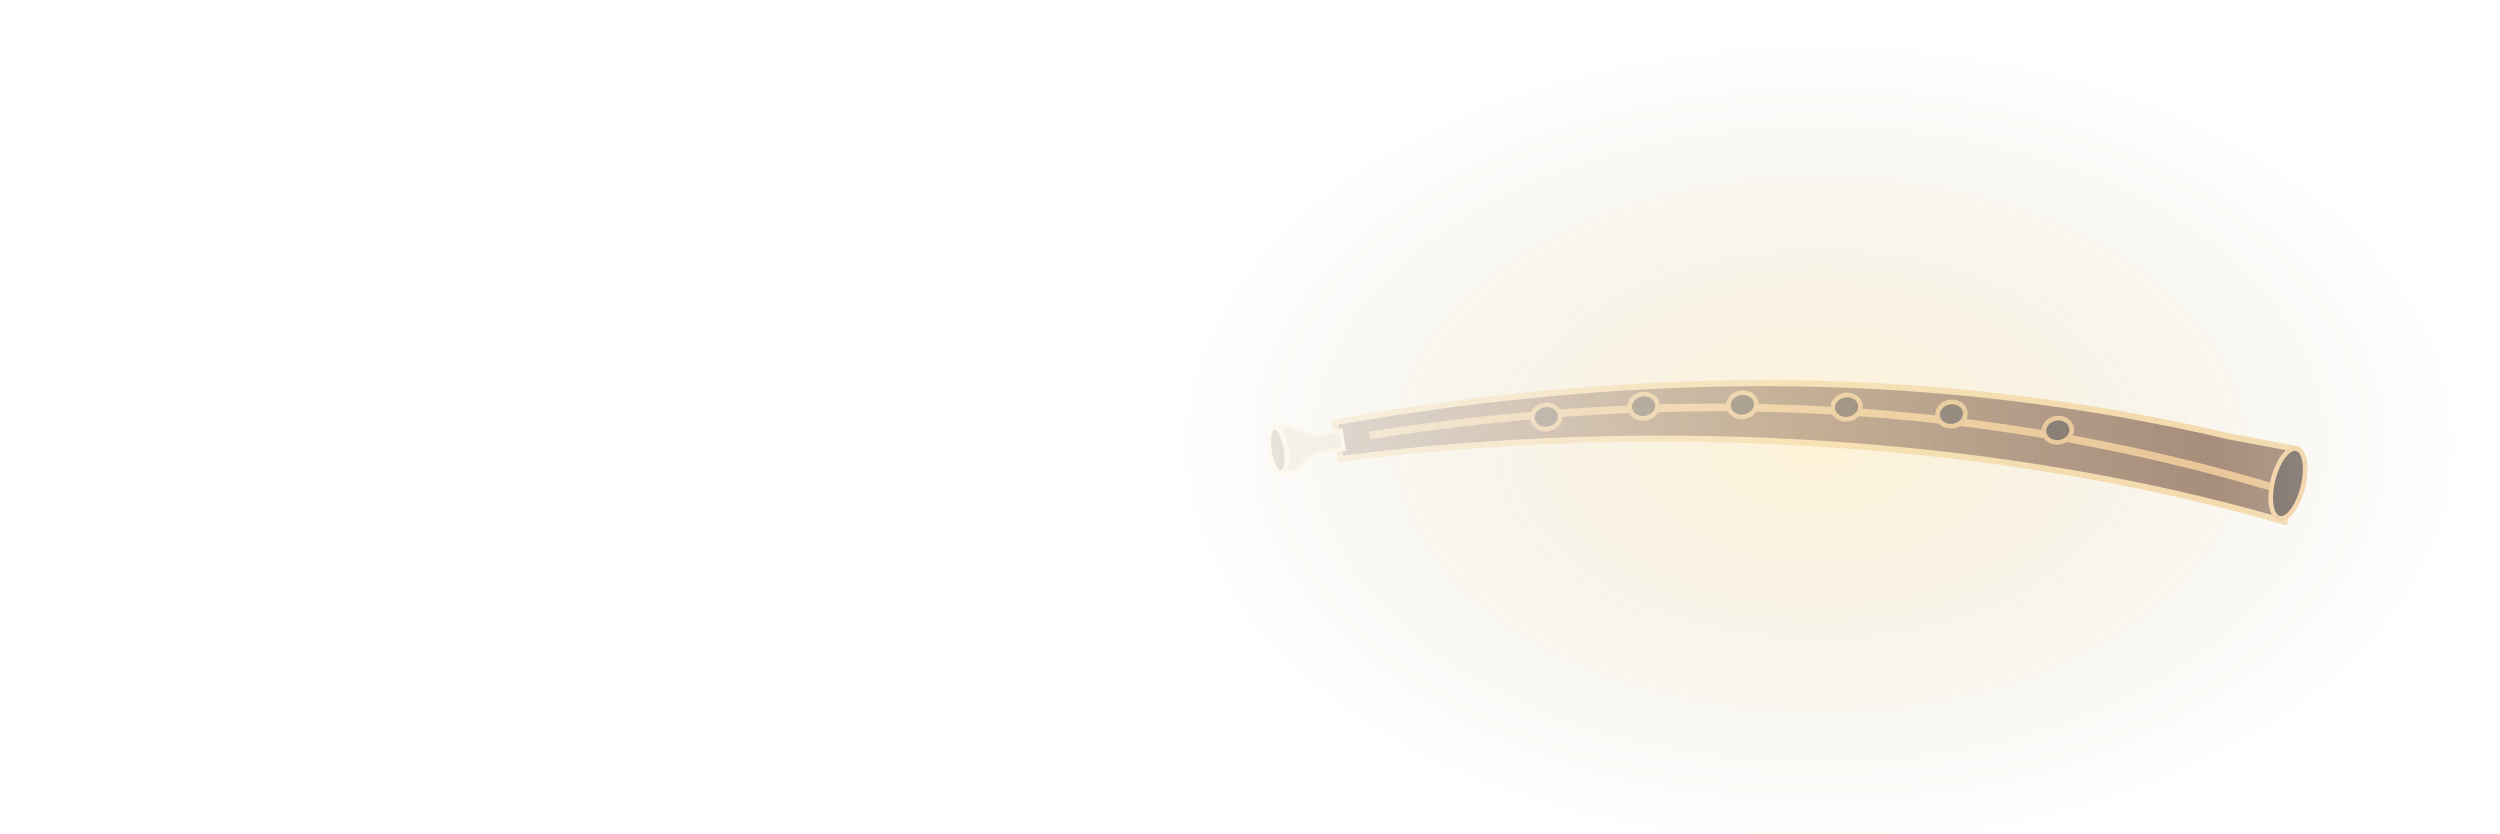
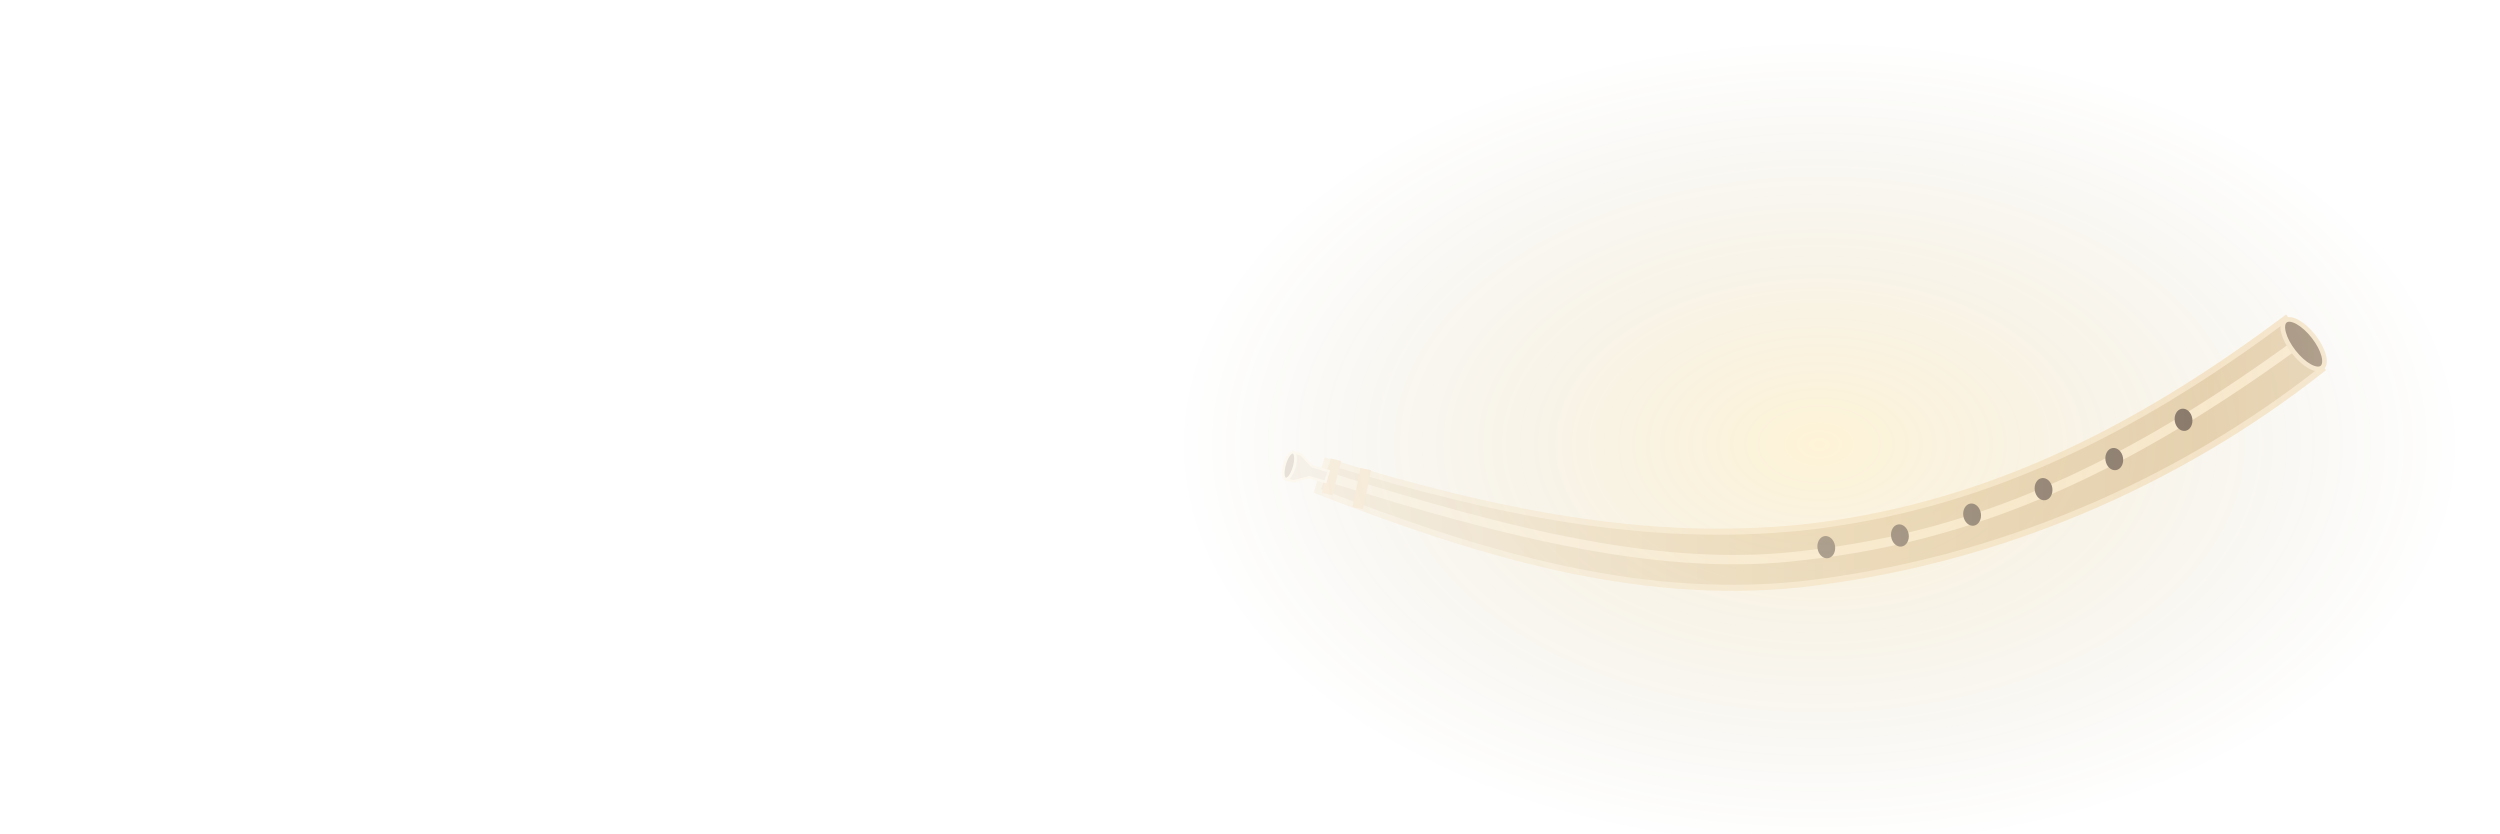
<svg xmlns="http://www.w3.org/2000/svg" viewBox="0 0 360 120">
  <defs>
    <linearGradient id="wood" x1="0%" y1="0%" x2="38%" y2="100%">
      <stop stop-color="#fbbf24" />
      <stop offset="1" stop-color="#6c520f" />
    </linearGradient>
    <radialGradient id="halo">
      <stop stop-color="#fbbf24" stop-opacity=".18" />
      <stop offset="1" stop-color="#6c520f" stop-opacity="0" />
    </radialGradient>
    <linearGradient id="fade">
      <stop offset=".33" stop-color="white" stop-opacity="0" />
      <stop offset=".61" stop-color="white" stop-opacity=".27" />
      <stop offset=".88" stop-color="white" stop-opacity=".61" />
      <stop offset="1" stop-color="white" stop-opacity=".42" />
    </linearGradient>
    <mask id="reveal" maskUnits="userSpaceOnUse">
      <rect width="360" height="120" fill="url(#fade)" />
    </mask>
  </defs>
  <ellipse cx="262" cy="64" rx="92" ry="58" fill="url(#halo)" stroke="none" />
  <g mask="url(#reveal)">
    <g transform="translate(262 64) rotate(-9) scale(0.671)">
-       <path d="M-102-21C-33-22 28-12 87 12L101 17L96 32C41 6-31-11-102-13Z" fill="#734c32" stroke="#f0c982" stroke-width="1.3" />
-       <path d="M-95-17Q8-17 94 24" fill="none" stroke="#dfa962" stroke-width="1.65" />
-       <ellipse cx="-57" cy="-15" rx="3" ry="2.6" fill="#2b1d17" stroke="#dba75f" />
-       <ellipse cx="-36" cy="-14" rx="3" ry="2.6" fill="#2b1d17" stroke="#dba75f" />
-       <ellipse cx="-15" cy="-11" rx="3" ry="2.6" fill="#2b1d17" stroke="#dba75f" />
-       <ellipse cx="7" cy="-7" rx="3" ry="2.6" fill="#2b1d17" stroke="#dba75f" />
-       <ellipse cx="29" cy="-2" rx="3" ry="2.6" fill="#2b1d17" stroke="#dba75f" />
-       <ellipse cx="51" cy="5" rx="3" ry="2.6" fill="#2b1d17" stroke="#dba75f" />
-       <g transform="rotate(23 98 24)">
-         <ellipse cx="98" cy="24" rx="3.3" ry="7.7" fill="#302016" stroke="#edbc76" />
+       <path d="M-105-13C-70 4-40 15-7 17C32 19 67 8 103-11L109 1C75 20 34 31-9 29C-45 27-77 11-108-7Z" fill="#d9ba86" stroke="#f1d8ae" stroke-width="1.3" />
+       <path d="M-106-10C-68 9-37 22-7 23C34 25 69 13 106-6" fill="none" stroke="#f7dfb5" stroke-width="2" />
+       <ellipse cx="-2" cy="22" rx="1.9" ry="2.4" fill="#412a18" stroke="none" />
+       <ellipse cx="14" cy="22" rx="1.9" ry="2.4" fill="#412a18" stroke="none" />
+       <ellipse cx="30" cy="20" rx="1.9" ry="2.4" fill="#412a18" stroke="none" />
+       <ellipse cx="46" cy="17" rx="1.9" ry="2.4" fill="#412a18" stroke="none" />
+       <ellipse cx="62" cy="13" rx="1.9" ry="2.4" fill="#412a18" stroke="none" />
+       <ellipse cx="78" cy="7" rx="1.9" ry="2.4" fill="#412a18" stroke="none" />
+       <path d="M-103-13l-3 7M-97-10l-3 8" fill="none" stroke="#edbc76" stroke-width="2.3" />
+       <g transform="translate(-106 -10) rotate(25) scale(.6)">
+         <path d="M-13 -5h3l5 3h6v4h-6l-5 3h-3Z" fill="#d9c5a6" stroke="#fff0cc" stroke-width="0.9" />
+         <ellipse cx="-13" cy="0" rx="1.8" ry="5" fill="#836747" stroke="#fff0cc" />
      </g>
-       <path d="M-115 -22h3l5 3h6v4h-6l-5 3h-3Z" fill="#d9c5a6" stroke="#fff0cc" stroke-width="0.9" />
-       <ellipse cx="-115" cy="-17" rx="1.8" ry="5" fill="#836747" stroke="#fff0cc" />
+       <g transform="rotate(-29 106 -5)">
+         <ellipse cx="106" cy="-5" rx="2.7" ry="6.4" fill="#6e5232" stroke="#f1d8ae" />
+       </g>
    </g>
  </g>
</svg>
